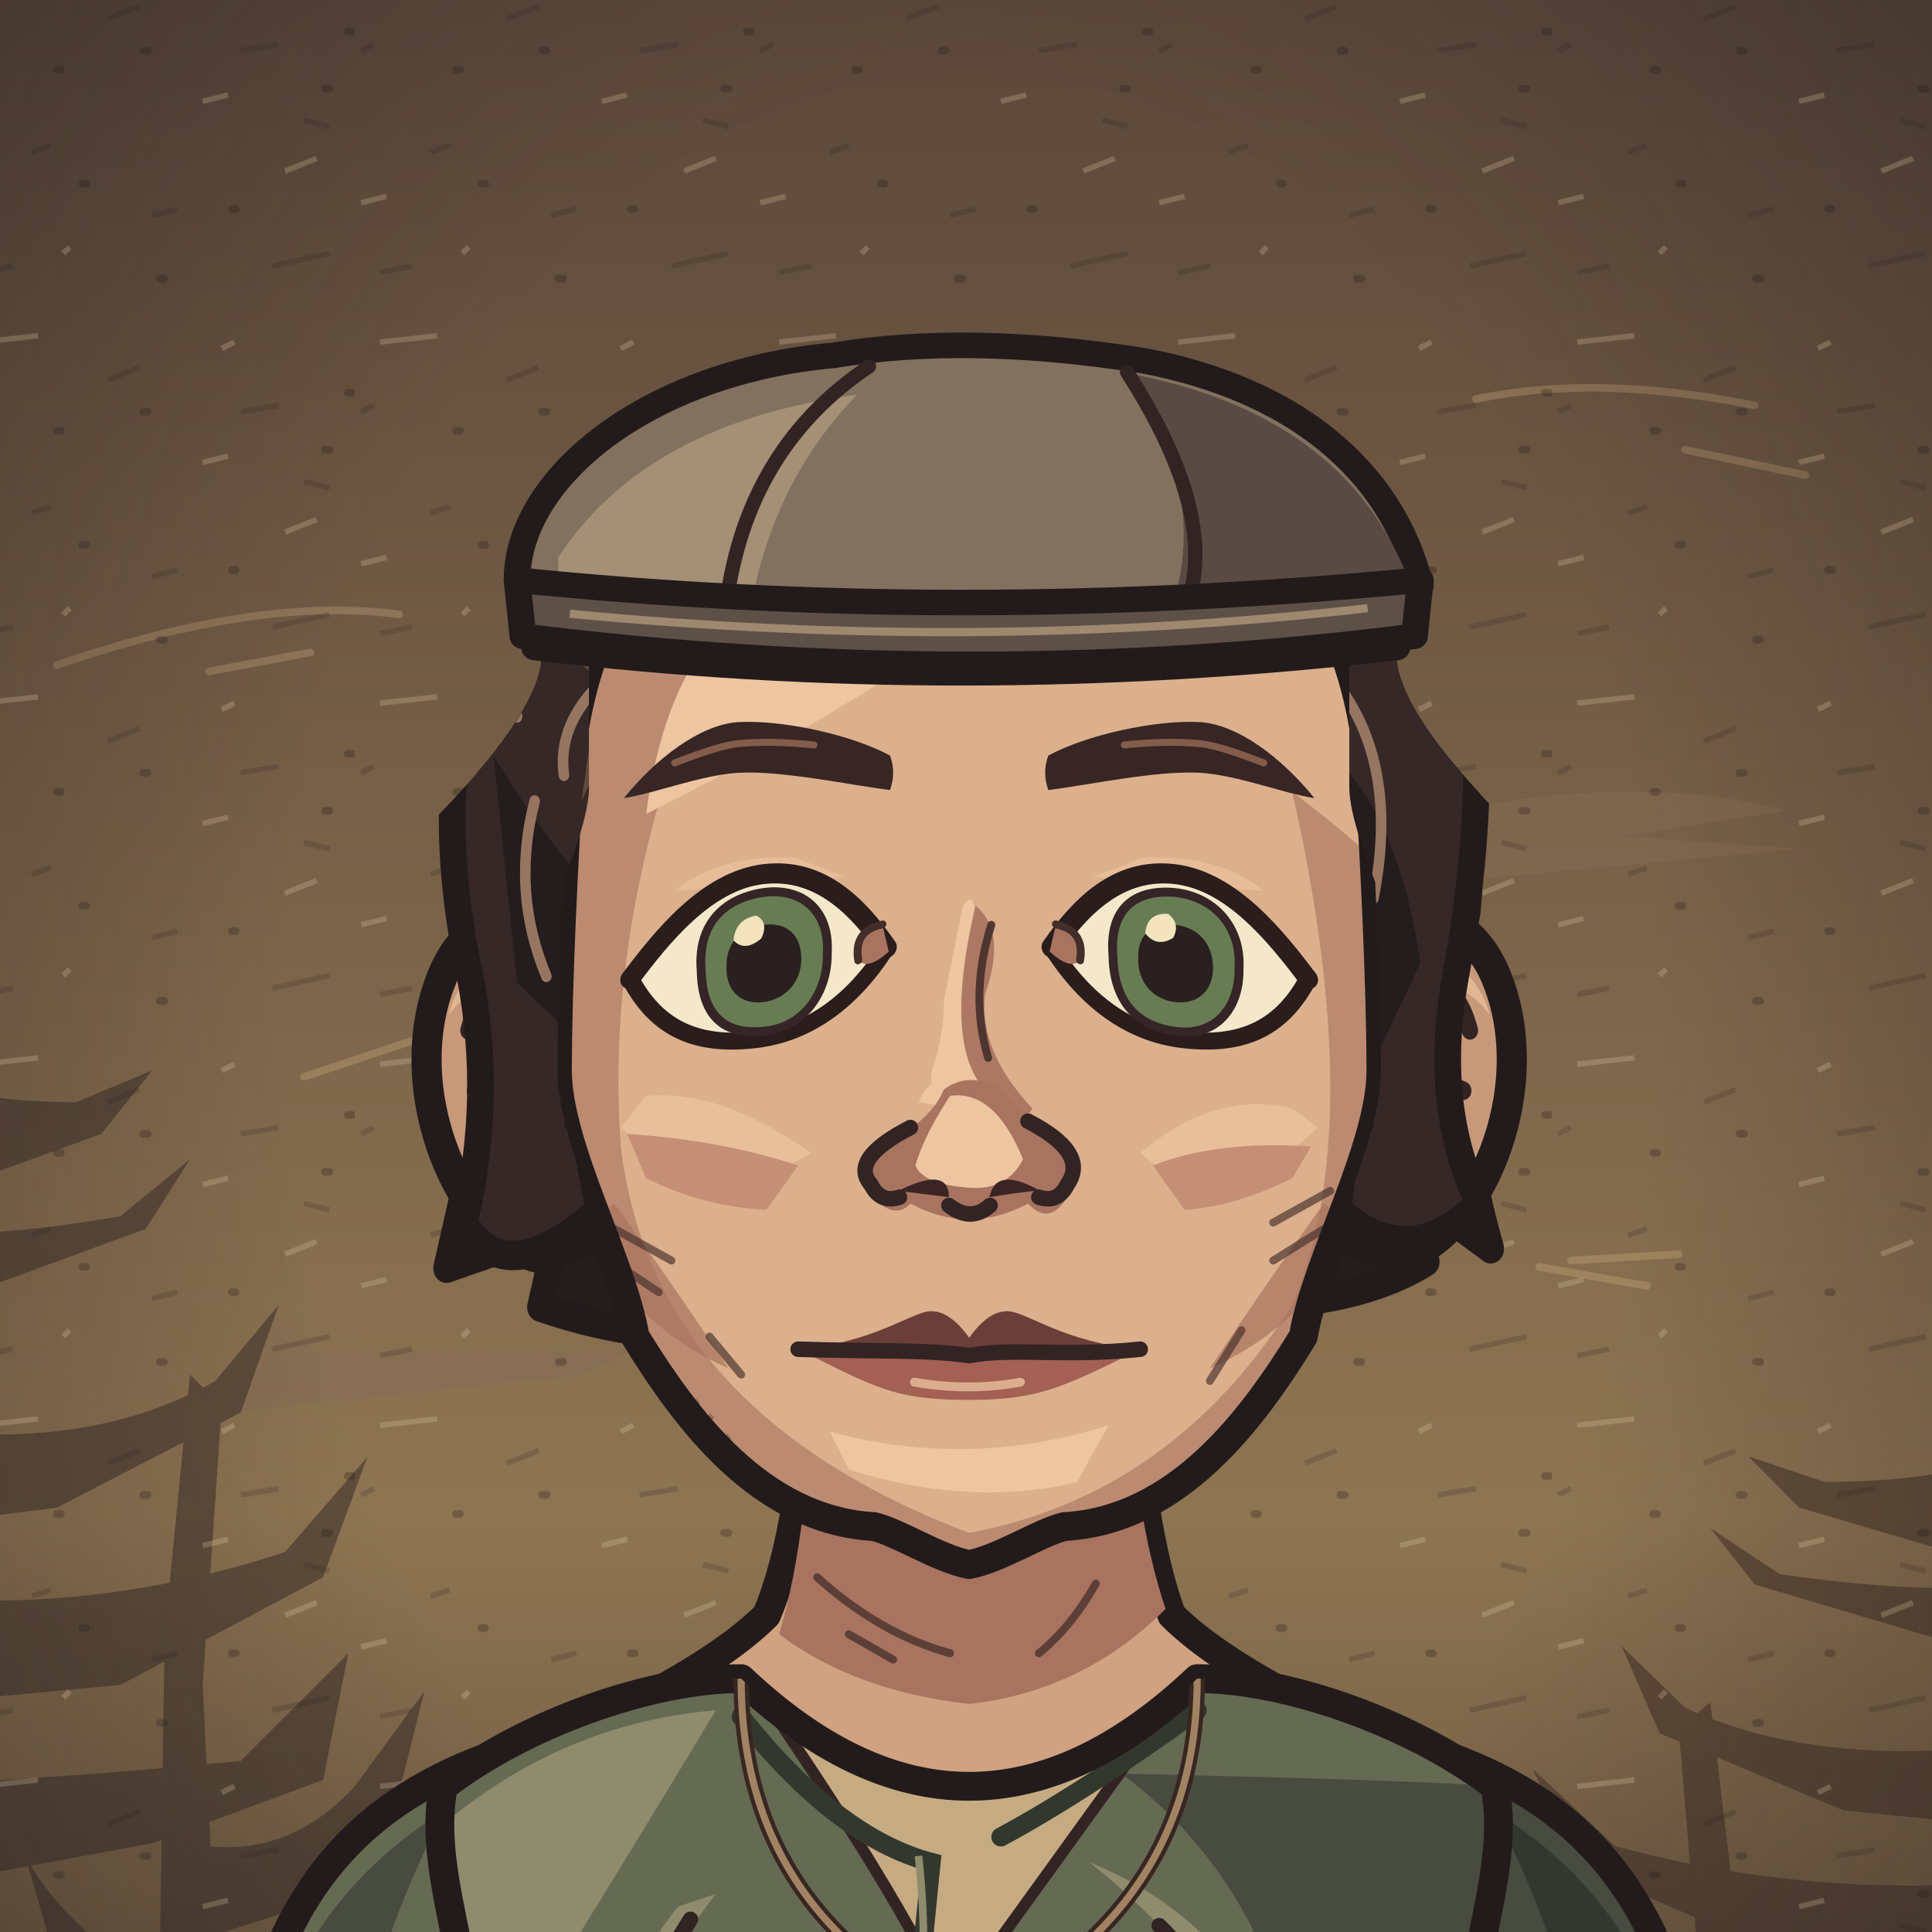
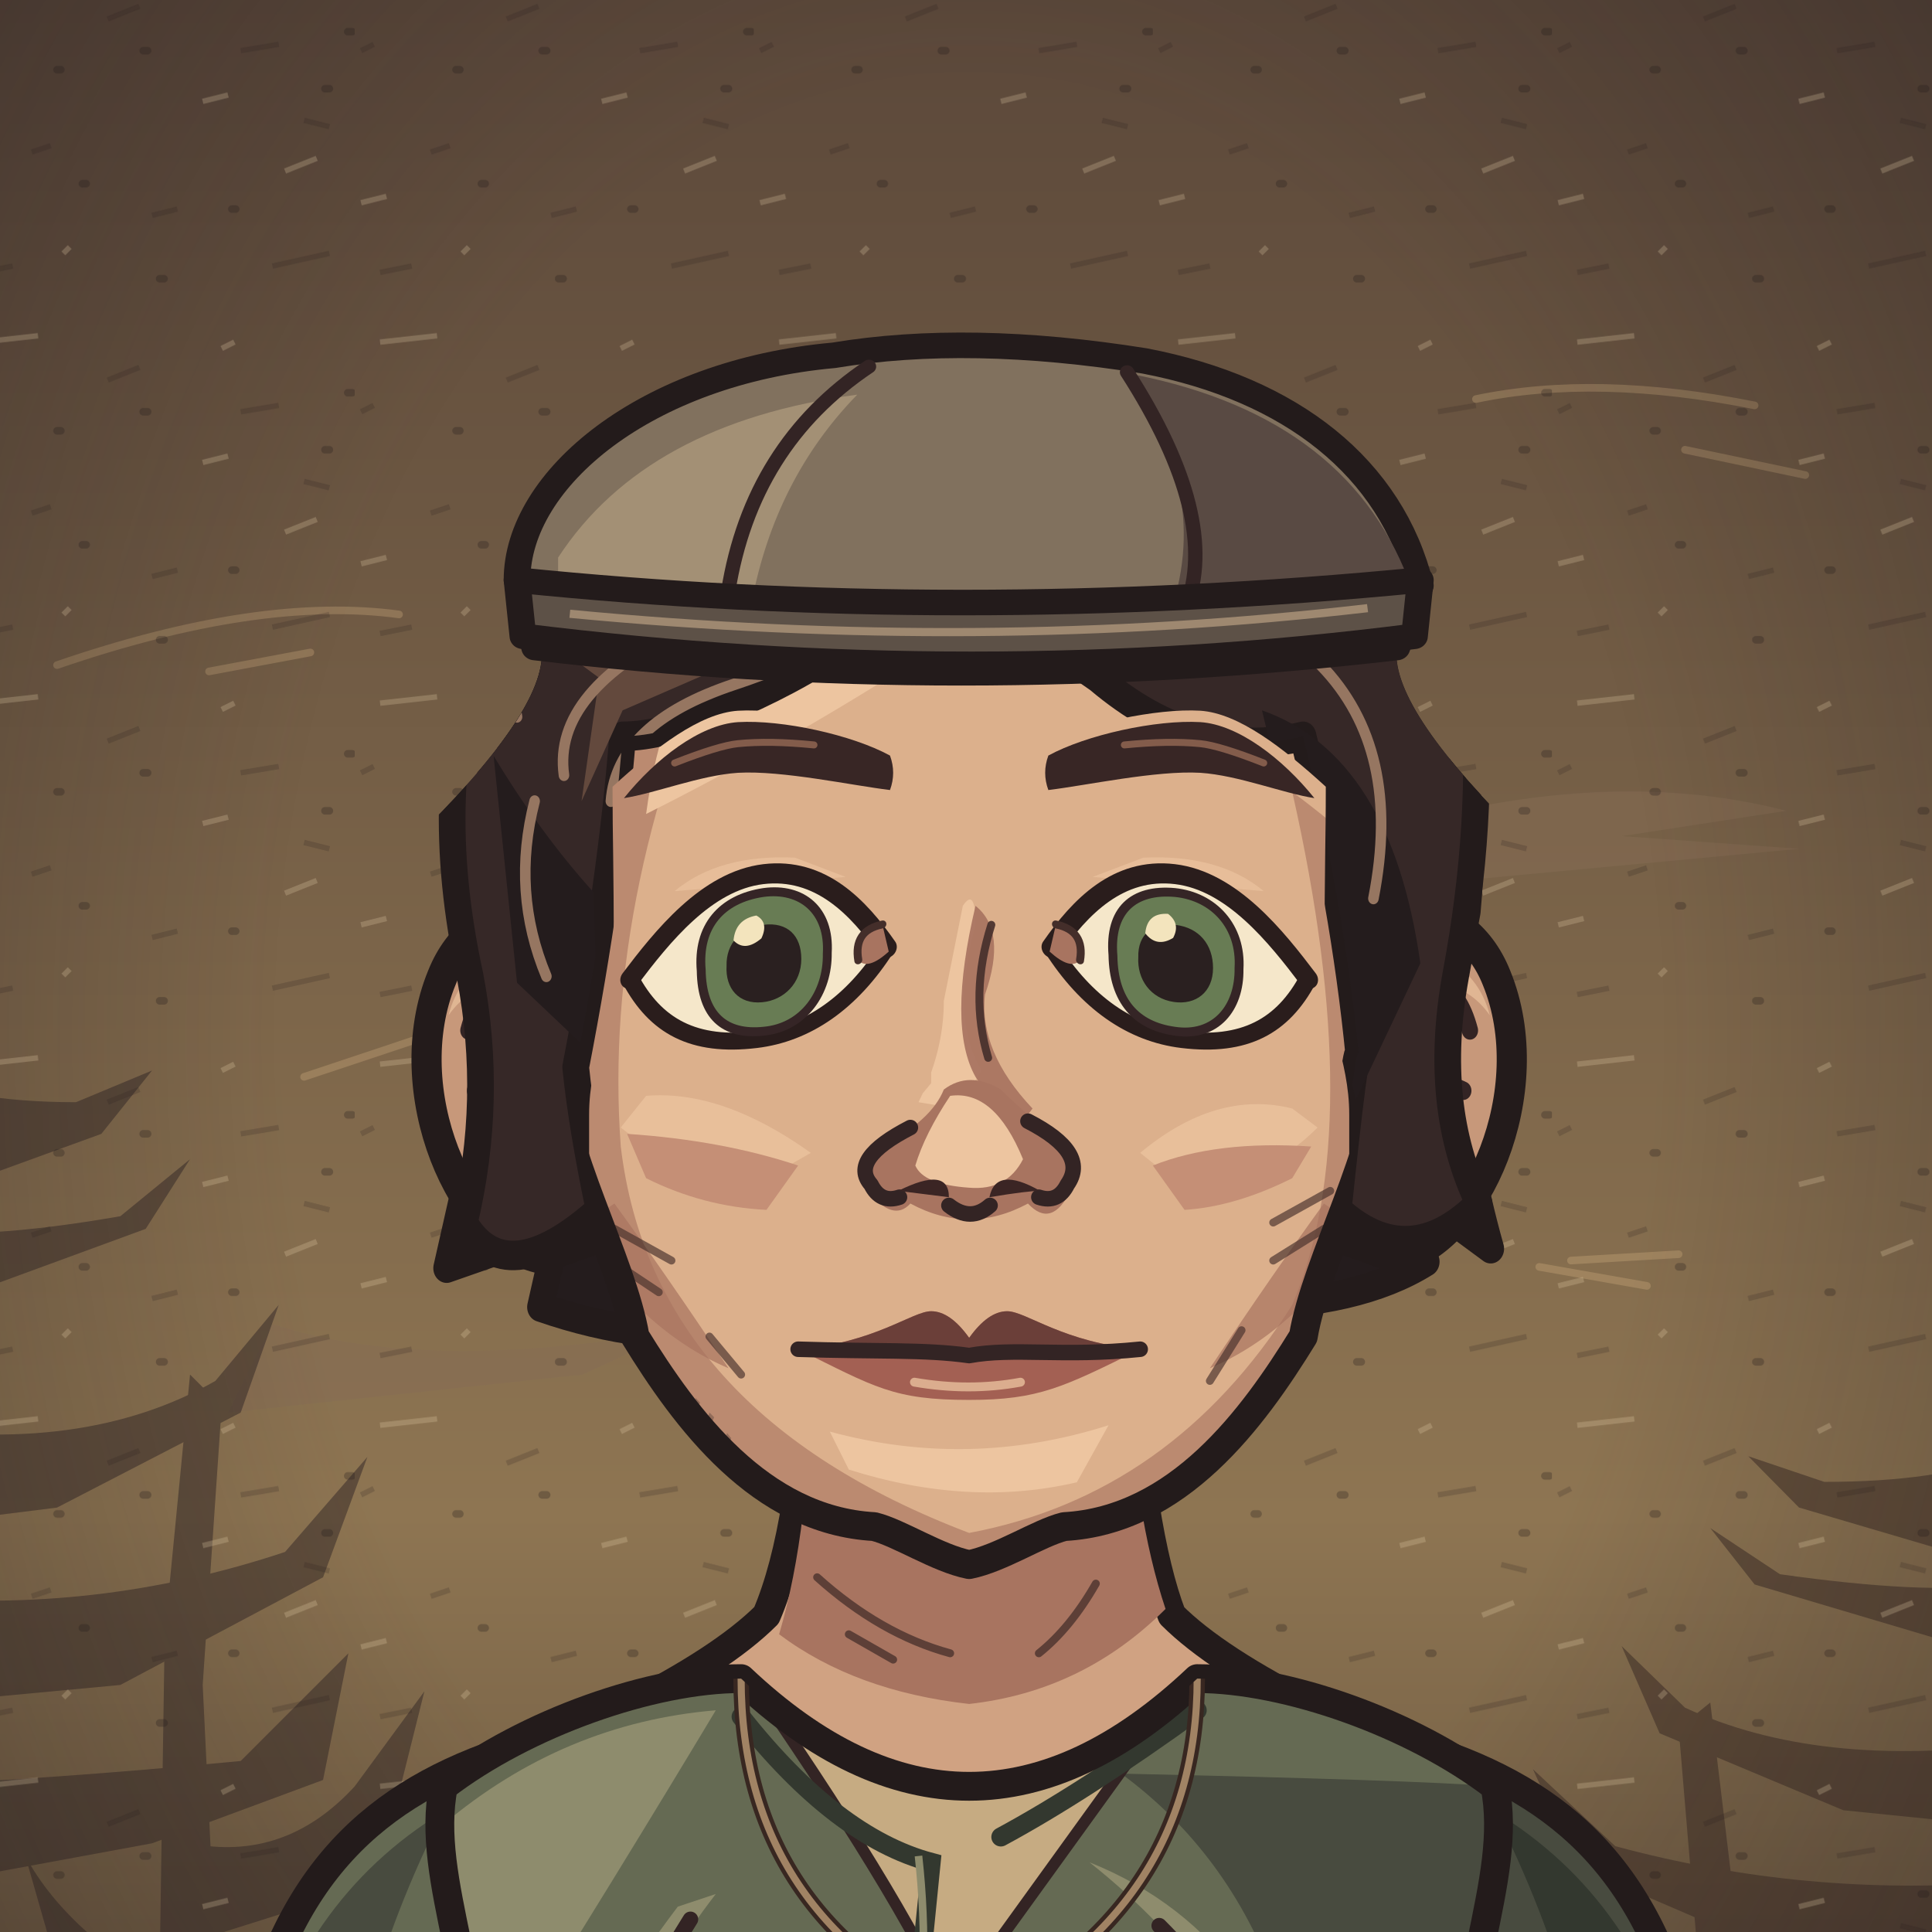
<svg xmlns="http://www.w3.org/2000/svg" xmlns:xlink="http://www.w3.org/1999/xlink" aria-labelledby="title" width="32" height="32" viewBox="7 8 305 305" role="img" data-belt="leather">
  <defs>
    <style>
      .edge {stroke:#231b1b;stroke-width:4.55;stroke-linecap:round;stroke-linejoin:round}
      .seam {fill:none;stroke:#332424;stroke-width:2.45;stroke-linecap:round;stroke-linejoin:round}
      .etch {fill:none;stroke:#442e2a;stroke-width:1.25;stroke-linecap:round}
      .hair-line {fill:none;stroke:#967661;stroke-width:1.45;stroke-linecap:round}
      .white {fill:#f5e7ca;stroke:#2a1d1c;stroke-width:2.65;stroke-linejoin:round}
      .label {fill:#efdfc1;font:600 20px Georgia,serif}
      .muted {fill:#b8aa96;font:13px 'Segoe UI',sans-serif}
      .section {fill:#dcbb8e;font:600 14px 'Segoe UI',sans-serif}
    </style>
    <linearGradient id="umber" x2="0" y2="1" gradientUnits="objectBoundingBox">
      <stop stop-color="#594639" />
      <stop offset=".56" stop-color="#8e7552" />
      <stop offset="1" stop-color="#3c3029" />
    </linearGradient>
    <linearGradient id="ash" x2="0" y2="1" gradientUnits="objectBoundingBox">
      <stop stop-color="#3b423d" />
      <stop offset=".56" stop-color="#7a7d67" />
      <stop offset="1" stop-color="#242b28" />
    </linearGradient>
    <linearGradient id="rose" x2="0" y2="1" gradientUnits="objectBoundingBox">
      <stop stop-color="#51404a" />
      <stop offset=".56" stop-color="#8a6972" />
      <stop offset="1" stop-color="#372c33" />
    </linearGradient>
    <pattern id="paper-grain" width="63" height="57" patternUnits="userSpaceOnUse">
      <path d="M1 16l2-1m21-4 5-2m16 7 6-1M12 32l3-1m16 11 4-1m20-14 4 1M4 51l5-1m41 0 9-2" fill="none" stroke="#231a1b" stroke-width=".85" opacity=".19" />
      <path d="M4 5l9-1m29 2 2-1M1 40l4-1m12 9 1-1m21-23 4-1m9 12 5-2" fill="none" stroke="#f0dbb5" stroke-width=".85" opacity=".23" />
      <path d="M16 19h.6m13-3h.7m28 6h.7m-39 15h.6m23 4h.6m-12 11h.7m29-39h.7" fill="none" stroke="#21191a" stroke-width="1.2" opacity=".28" stroke-linecap="round" />
    </pattern>
    <pattern id="ink-lines" width="7" height="9" patternUnits="userSpaceOnUse" patternTransform="rotate(28)">
      <path d="M1 -2V10m2.8-8 .6 6m1.9-1v5" stroke="#271d1d" stroke-width=".95" fill="none" opacity=".65" />
    </pattern>
    <radialGradient id="vignette" cx=".5" cy=".39" r=".72">
      <stop offset=".47" stop-color="#20191c" stop-opacity="0" />
      <stop offset="1" stop-color="#20191c" stop-opacity=".48" />
    </radialGradient>
    <g id="firs" fill="currentColor">
      <path d="M10 439Q15 379 12 300L9 220 15 146 15 54 19 80 21 147 28 230 25 326 29 439Z" />
      <path d="M17 169Q27 174 45 174L57 169 49 179 27 187 17 185                M18 194Q29 196 52 192L63 183 56 194 26 205 16 207                M15 225Q46 230 67 218L77 206 71 223 42 238 18 241                M17 252Q48 255 78 245L91 230 84 249 52 266 20 269                M14 282Q40 281 71 278L88 261 84 281 57 291 19 298                M19 312Q43 316 69 310L88 299 84 310 58 322 22 325" />
      <path d="M6 312 0 315V284L11 285M0 266 13 270V250L0 249M0 220 15 221 15 206 0 202                M0 180 16 181V167L0 165M0 141 15 150V138L0 133M0 112 17 127V118L0 104" />
      <path d="M64 440Q55 380 58 324L59 258 63 217 68 222 65 266 68 328 76 440Z                M63 291Q78 294 89 282L100 267 96 283 81 301 62 307                M63 323Q80 323 106 304L98 321 68 339                M63 316Q44 306 37 293L41 307 64 329Z" />
    </g>
    <g id="brambles" fill="none" stroke="currentColor" stroke-linecap="round" stroke-linejoin="round">
      <path stroke-width="3.8" d="M9 440Q13 401 21 380T26 333m-8 57Q39 375 43 352m-28 46Q6 377 0 376M41 440Q41 402 63 385m-20 44q26-6 39-30" />
      <path stroke-width="2" d="M23 364l14-13m-12 4-7-15m20 29 17-4m-15-1 1-11m13 49 2-17m2 14 18-5m-34 32q-12-10-17-10" />
    </g>
    <g id="night-scratches" fill="none" stroke="currentColor" stroke-width="1.2" stroke-linecap="round">
      <path d="M16 113q32-11 54-8m-30 9 16-3m184-40q19-4 44 1m-11 7 19 4                M24 335q33-3 68-16m-44 16 26-4m164-9q31 5 60-3m-39 8 38-3                M27 391q22-6 52-5m168 14q28-8 57-8m-40 11 24-4                M55 178l18-6m177 36 17 3m-12-4 17-1" />
    </g>
    <g id="shirt-setting">
      <rect width="320" height="440" fill="url(#umber)" />
      <path d="M50 217q24 8 64 1l-15 7-56 6m176-90q39-13 70-5l-26 4 28 2-64 6" fill="#856c54" opacity=".5" />
      <use xlink:href="#firs" style="color:#342827" opacity=".52" transform="translate(-26 8)" />
      <use xlink:href="#firs" style="color:#413128" opacity=".58" transform="translate(340 101) scale(-1 .81)" />
      <use xlink:href="#night-scratches" style="color:#dfbb87" opacity=".28" />
      <use xlink:href="#brambles" style="color:#291f22" opacity=".71" />
      <rect width="320" height="440" fill="url(#vignette)" />
      <rect width="320" height="440" fill="url(#paper-grain)" />
    </g>
    <g id="armor-setting">
      <rect width="320" height="440" fill="url(#ash)" />
      <path d="M42 173q49-4 68 3l-43 6 25 3-49 4m151 35q47 10 104-6l-26 14-62 8Z" fill="#707764" opacity=".48" />
      <use xlink:href="#firs" style="color:#27312c" opacity=".64" transform="translate(-36 30)" />
      <use xlink:href="#firs" style="color:#303833" opacity=".75" transform="translate(324 45) scale(-.86 1.03)" />
      <use xlink:href="#brambles" style="color:#252a27" opacity=".62" transform="translate(319 10) scale(-1 1)" />
      <use xlink:href="#night-scratches" style="color:#d8d8a9" opacity=".28" transform="translate(-2 21)" />
      <rect width="320" height="440" fill="url(#vignette)" />
      <rect width="320" height="440" fill="url(#paper-grain)" />
    </g>
    <g id="woman-setting">
      <rect width="320" height="440" fill="url(#rose)" />
      <path d="M44 235q40-4 76-1l-20 6-36 2 19 3-44 5m183-50q35 3 60-3l-24 9-31 2" fill="#775d65" opacity=".6" />
      <use xlink:href="#firs" style="color:#3b2b34" opacity=".58" transform="translate(-20 84) scale(.86 .91)" />
      <use xlink:href="#firs" style="color:#3d2e39" opacity=".68" transform="translate(327 54) scale(-.85 .98)" />
      <path d="M300 440q-2-82-6-173l-9-103 7-35 12 42 9 98 7 171Z                M294 195q-10-18-25-24l-15-1 13-4 11 2 18 15                M285 162q-13-22-34-27l-7 4 7-11 17 4 20 17                M303 242q-18-23-36-27l-13 3 15-9 11 2 21 15" fill="#3a2b33" opacity=".64" />
      <use xlink:href="#brambles" style="color:#2d2229" opacity=".8" transform="translate(12 6)" />
      <use xlink:href="#night-scratches" style="color:#e1b8a8" opacity=".28" transform="translate(0 7)" />
      <rect width="320" height="440" fill="url(#vignette)" />
      <rect width="320" height="440" fill="url(#paper-grain)" />
    </g>
    <pattern id="mail-rings" width="14" height="13" patternUnits="userSpaceOnUse" patternTransform="rotate(-7)">
      <path d="M-1 2q3-3 6 0 1 3-2 5Q0 8-1 5M6 2q3-3 6 0 1 3-2 5Q7 8 6 5M3 8q3-3 6 0 1 3-2 5-3 1-4-2M10 8q3-3 6 0" fill="none" stroke="#2d2c28" stroke-width="1.6" stroke-linecap="round" />
      <path d="M-.5 4q1.5-2 3-1m5 1q1.4-2 3-1M4 10q1.5-2 3-1m4 1q1.4-2 3-1" fill="none" stroke="#9a9b87" stroke-width="1.12" opacity=".78" stroke-linecap="round" />
    </pattern>
    <pattern id="armor-plates" width="47" height="24" patternUnits="userSpaceOnUse" patternTransform="translate(4 4) rotate(2)">
      <path d="M1 0l21 .7 1 18-3 3-17-1-1-4Zm24 1 19-1 2 15-3 7-19-2Z" fill="#85867a" stroke="#352e2a" stroke-width="1.75" stroke-linejoin="round" />
      <path d="M2 2l18 .2-.2 4L5 7 4 17Zm24 0 16-1 1 4-14 2-3 10Z" fill="#a9a58d" />
      <path d="M19 4l4 14-3 3-16-1 13-4Zm22 2 4 10-2 5-17-1 13-4Z" fill="#62655f" />
      <path d="M7 7l1-.5m6 12 3-2m16-7 5-1m-7 5 4-2" fill="none" stroke="#d0c0a0" stroke-width=".9" opacity=".76" />
      <path d="M6 12q2-2 2.7 1-1 2.2-2.7.5Zm12 1q1.8-2 2.4.6-1 2.6-2.5.8Zm11 1q1-2.2 2.8-1-.2 2.9-2.8 2.1Zm12-2q2.2-1.4 2.3.8-1 2.3-2.3.5Z" fill="#3c342d" />
    </pattern>
    <clipPath id="portrait-frame">
      <rect width="320" height="440" />
    </clipPath>
    <clipPath id="headgear-hair-back-reveal">
      <path d="M92.368 109.5H227.632Q225.632 118.5 245.632 138.5L320 215V440H0V215L74.368 138.5Q94.368 118.5 92.368 109.5Z" />
    </clipPath>
    <clipPath id="wardrobe-torso-mask">
      <path d="M124 273 C110 273 90 280 77 290 C74 305 84 322 82 346 C80 370 91 386 90 400 C89 415 81 431 76 445 H244 C239 431 231 415 230 400 C229 386 240 370 238 346 C236 322 246 305 243 290 C230 280 210 273 196 273 Q160 307 124 273Z" />
    </clipPath>
    <clipPath id="wardrobe-sleeve-mask">
      <path d="M88 284 C66 291 52 304 46 332 C36 362 35 415 48 445 H87 Q111 406 106 336Z" />
    </clipPath>
    <clipPath id="face-shape-clip">
      <path d="M 160 73 C 191 73 219 90 223 128 C 224 143 225 164 225 177 C 225 189 214.75 207 212.75 219 C 204.75 232 193 248 175 249 C 171 250 165 254 160 255 C 155 254 149 250 145 249 C 127 248 115.25 232 107.25 219 C 105.25 207 95 189 95 177 C 95 164 96 143 97 128 C 101 90 129 73 160 73 Z" />
    </clipPath>
    <clipPath id="face-features-eye-left">
      <path d="M-21 0 C-16 -6 -9 -14 0 -14 C9 -14 15 -7 19.5 0 C14 8 7 12 -1 12 C-11 12 -17 8 -21 0Z" />
    </clipPath>
    <clipPath id="face-features-eye-right">
      <path d="M-21 0 C-16 -6 -9 -14 0 -14 C9 -14 15 -7 19.5 0 C14 8 7 12 -1 12 C-11 12 -17 8 -21 0Z" />
    </clipPath>
    <clipPath id="face-features-nose-bridge">
      <path d="M154 144H167V179L172 185V187H149V185L154 179Z" />
    </clipPath>
    <clipPath id="headgear-hair-front-reveal">
      <path d="M92.368 109.5H227.632Q225.632 118.5 245.632 138.5L320 215V440H0V215L74.368 138.5Q94.368 118.5 92.368 109.5Z" />
    </clipPath>
-     <clipPath id="headgear-hair-face">
-       <path d="M25 0H100V164Q100 178 96 186Q160 177 224 186Q220 178 220 164V0H295V337H25Z" />
-     </clipPath>
    <mask id="hair-face-opening" maskUnits="userSpaceOnUse" x="0" y="0" width="320" height="440">
      <rect fill="white" x="0" y="0" width="320" height="440" />
      <g clip-path="url(#face-shape-clip)">
-         <path d="M220 132C220 117 197 107 160 107S100 117 100 132C100 142 89 158 89 176V300H231V176C231 158 220 142 220 132Z" fill="black" />
+         <path d="M103.7 132.2C110.5 125.98 117.5 120.6 123.5 120.2C130.5 119.8 141.5 122.2 149 125.48Q160 133.48 171 125.48C178.5 122.2 189.5 119.8 196.5 120.2C202.5 120.6 209.5 125.98 216.3 132.2C216.3 141.2 216.1 143 216.1 160C216.1 169 220 175 220 184V300H100V184C100 175 103.9 169 103.9 160C103.9 143 103.7 141.2 103.7 132.2Z" fill="black" />
      </g>
    </mask>
    <clipPath id="hair-crown-clip">
      <path d="M97 198q-16 13-23 2 5-19 1-38-7-29 2-52 9-36 38-49 25-14 48-9 28-6 54 12 28 18 29 53 2 21-3 45-4 20 4 35-12 11-24 1Q226 172 226.5 174Q224 151 217 125Q199 129 182 116Q166 106 155 98Q142 112 118 121Q108 125 101 125Q99 148 93 176Q94 185 97 198Z" />
    </clipPath>
  </defs>
  <g clip-path="url(#portrait-frame)">
    <use xlink:href="#shirt-setting" />
    <g id="hair-back">
      <g clip-path="url(#headgear-hair-back-reveal)">
        <g transform="matrix(0.926 0 0 1.024 11.765 -3.765)">
          <path d="M104 96q-25 16-27 45-7 21 0 42l-6 24 19-6-3 12q35 11 69-6 59 12 82-1l-4-12 15 10q-9-29-4-52 4-39-23-58Z" fill="#241c1d" class="edge" />
        </g>
      </g>
    </g>
    <g data-part="neck">
      <g id="face-shape-neck">
        <path d="M 135 219 Q 134 249 128 263 Q 121 270 105 278 L 122 301 198 301 215 278 Q 199 270 192 263 Q 187 250 185 219 Z" fill="#d0a282" class="edge" />
        <path d="M 135 224 185 224 Q 186 247 191 262 Q 178 275 160 277 Q 142 275 130 266 Q 135 249 135 224 Z" fill="#a87460" />
        <path d="M 136 257 q 10 9 21 12 m -16 -3 7 4 m 32 -12 q -4 7 -9 11" class="etch" opacity=".75" />
      </g>
    </g>
    <g id="wardrobe-outfit-nw_nov_svita" data-outfit="nw_nov_svita">
      <path d="M88 284 C66 291 52 304 46 332 C36 362 35 415 48 445 H87 Q111 406 106 336Z" fill="#656a53" class="edge" />
      <g data-part="sleeve-left" clip-path="url(#wardrobe-sleeve-mask)">
        <path d="M47 337 Q54 308 77 294 Q61 326 62 351 L51 373 Q51 421 62 444 H48 Q33 397 47 337Z" fill="#484b3f" />
        <path d="M46 354 Q57 326 66 315 Q57 342 60 359 L43 383Z" fill="url(#ink-lines)" opacity=".44" />
        <path d="M51 376 q10 -11 20 -14 m-18 27 16 -10 M50 414 q4 11 13 21" class="seam" />
        <path d="M52 354 l9 -17 m-9 24 9 -14 m-6 61 10 13" class="etch" />
        <path d="M36 427 Q61 421 84 430 M36 433 Q63 427 86 436" fill="none" stroke="#33382f" stroke-width="1.5" />
      </g>
      <g transform="translate(320 0) scale(-1 1)">
        <path d="M88 284 C66 291 52 304 46 332 C36 362 35 415 48 445 H87 Q111 406 106 336Z" fill="#484b3f" class="edge" />
        <g data-part="sleeve-right" clip-path="url(#wardrobe-sleeve-mask)">
          <path d="M47 337 Q54 308 77 294 Q61 326 62 351 L51 373 Q51 421 62 444 H48 Q33 397 47 337Z" fill="#33382f" />
          <path d="M46 354 Q57 326 66 315 Q57 342 60 359 L43 383Z" fill="url(#ink-lines)" opacity=".44" />
          <path d="M51 376 q10 -11 20 -14 m-18 27 16 -10 M50 414 q4 11 13 21" class="seam" />
          <path d="M52 354 l9 -17 m-9 24 9 -14 m-6 61 10 13" class="etch" />
          <path d="M36 427 Q61 421 84 430 M36 433 Q63 427 86 436" fill="none" stroke="#33382f" stroke-width="1.5" />
        </g>
      </g>
      <path d="M124 273 C110 273 90 280 77 290 C74 305 84 322 82 346 C80 370 91 386 90 400 C89 415 81 431 76 445 H244 C239 431 231 415 230 400 C229 386 240 370 238 346 C236 322 246 305 243 290 C230 280 210 273 196 273 Q160 307 124 273Z" fill="#656a53" />
      <g data-part="torso" clip-path="url(#wardrobe-torso-mask)">
        <path d="M77 296 Q96 280 120 278 Q105 303 85 335Z" fill="#8e8c6d" />
        <path d="M184 288 Q230 289 243 290 L260 444 H217 Q226 405 214 371 Q218 313 184 288Z" fill="#484b3f" />
        <path d="M78 344 Q88 359 84 381 L69 402 L61 359Z" fill="#484b3f" />
        <path d="M207 371 Q223 390 235 386 L234 416 L220 412Z" fill="url(#ink-lines)" opacity=".42" />
        <path d="M120 307 Q103 329 95 361 Q89 342 114 309Z M179 302 Q209 314 216 353 Q203 321 179 302Z" fill="#8e8c6d" />
        <path d="M133 409 Q124 426 123 444 H113 Q119 423 133 409Z M174 412 Q184 426 192 445 H177Z" fill="#8e8c6d" />
        <path d="M116 311 Q101 335 92 360 M190 312 Q207 329 228 367 M150 338 q-3 22 3 42 m11 -31 6 35 M129 421 l-7 24 m60 -28 8 27" class="seam" />
        <path d="M98 369 l-7 16 m12 -12 -6 12 M225 355 l6 19 m-11 -12 5 15 M143 367 l2 14 m65 44 4 13" class="etch" />
        <path d="M124 271 Q160 295 196 271 L157 325 Q149 307 124 271 Z" fill="#c6ab82" stroke="#332424" stroke-width="1.8" stroke-linejoin="round" />
        <path d="M124 279 Q139 298 154 302 L151 332 Q152 359 158 396 Q161 428 154 448 M196 278 Q178 291 165 298" fill="none" stroke="#33382f" stroke-width="3" stroke-linecap="round" />
        <path d="M152 301 Q154 319 151 336 Q151 355 156 386 Q162 418 152 447" fill="none" stroke="#8e8c6d" stroke-width="1.2" />
        <path d="M148 323 Q119 336 113 369 L104 407 Q123 380 129 355 L148 342 Z" fill="#484b3f" opacity=".63" />
        <path d="M145 318 q7 -6 14 -3 l4 3 -4 2z" fill="#b69a71" stroke="#332424" stroke-width="1.8" />
        <path d="M149 318 q4 -3 9 -2" class="etch" />
        <path d="M144 343 q7 -6 14 -3 l4 3 -4 2z" fill="#b69a71" stroke="#332424" stroke-width="1.8" />
        <path d="M148 343 q4 -3 9 -2" class="etch" />
        <path d="M146 368 q7 -6 14 -3 l4 3 -4 2z" fill="#b69a71" stroke="#332424" stroke-width="1.8" />
        <path d="M150 368 q4 -3 9 -2" class="etch" />
      </g>
      <path d="M124 273 C110 273 90 280 77 290 C74 305 84 322 82 346 C80 370 91 386 90 400 C89 415 81 431 76 445 H244 C239 431 231 415 230 400 C229 386 240 370 238 346 C236 322 246 305 243 290 C230 280 210 273 196 273 Q160 307 124 273Z" fill="none" class="edge" />
      <g clip-path="url(#wardrobe-torso-mask)">
        <g data-part="jewelry" data-style="cross" data-material-slot="jewelry">
          <path d="M124 273Q124 310.8 160 327Q196 309.8 196 273" fill="none" stroke="#382721" stroke-width="2.45" stroke-linecap="round" stroke-linejoin="round" data-material-surface="fixed" />
          <path d="M124 273Q124 310.8 160 327Q196 309.8 196 273" fill="none" stroke="#a18364" stroke-width="1.12" stroke-linecap="round" stroke-linejoin="round" data-material-surface="fixed" />
          <circle cx="160" cy="328" r="2.15" fill="none" stroke="#382721" stroke-width="1.65" data-material-surface="fixed" />
          <path d="M157.2 330q2.8-1 5.6 0v6.5h6.6l-.2 5.2-6.5-.3v10.4l-5.4.2.2-10.5h-6.4v-5.2h6.2Z" fill="#ab9167" stroke="#382721" stroke-width="1.45" stroke-linecap="round" stroke-linejoin="round" data-material-surface="base" />
          <path d="M159.2 332v17m-6.3-10.3h13.9" fill="none" stroke="#e1cba1" stroke-width="0.95" stroke-linecap="round" stroke-linejoin="round" data-material-surface="light" />
          <path d="M161.3 341.5v7.6" fill="none" stroke="#80664a" stroke-width="0.8" stroke-linecap="round" stroke-linejoin="round" data-material-surface="shade" />
        </g>
      </g>
    </g>
    <g data-part="waist-accessories">
      <g data-part="belt" data-style="leather" clip-path="url(#wardrobe-torso-mask)" data-material-slot="belt">
        <path d="M82 398Q160 412 238 398" fill="none" stroke="#382721" stroke-width="13.1" stroke-linecap="round" stroke-linejoin="round" data-material-surface="fixed" />
        <path d="M82 398Q160 412 238 398" fill="none" stroke="#79523b" stroke-width="10.1" stroke-linecap="round" stroke-linejoin="round" data-material-surface="base" />
        <path d="M84 395.2Q160 409.2 236 395.2" fill="none" stroke="#a37955" stroke-width="1.65" stroke-linecap="round" stroke-linejoin="round" data-material-surface="light" />
        <path d="M83 401.3Q160 415.3 237 401.3" fill="none" stroke="#5e3c2e" stroke-width="1.15" stroke-linecap="round" stroke-linejoin="round" data-material-surface="shade" />
        <path d="M160 400Q174 400 183 399l5 4-5 5-23 2Z" fill="#966746" stroke="#382721" stroke-width="1.25" stroke-linecap="round" stroke-linejoin="round" data-material-surface="base" />
        <path d="M167 402l15-1" fill="none" stroke="#ba8c61" stroke-width="1.05" stroke-linecap="round" stroke-linejoin="round" data-material-surface="light" />
        <ellipse cx="170" cy="405" rx="0.85" ry="1.05" fill="#382721" data-material-surface="fixed" />
        <ellipse cx="175" cy="404.8" rx="0.85" ry="1.05" fill="#382721" data-material-surface="fixed" />
        <ellipse cx="180" cy="404.5" rx="0.85" ry="1.05" fill="#382721" data-material-surface="fixed" />
        <g transform="translate(156 405) scale(1)">
          <path d="M-7 -5Q-1 -6 4 -5Q9 -2 7 3Q4 7 -7 6Z" fill="#795637" stroke="#382721" stroke-width="1.65" stroke-linecap="round" stroke-linejoin="round" data-material-surface="fixed" />
          <path d="M-6 -4Q0 -5 4 -4Q8 -1 6 3Q3 5 -6 5Z" fill="none" stroke="#ac8655" stroke-width="2.2" stroke-linecap="round" stroke-linejoin="round" data-material-surface="fixed" />
          <path d="M-4 -5Q2 -5 5 -3M5 4l-4 1" fill="none" stroke="#ddbd80" stroke-width="0.85" stroke-linecap="round" stroke-linejoin="round" data-material-surface="fixed" />
          <path d="M-8 0q7 -1 13 1" fill="none" stroke="#382721" stroke-width="2.55" stroke-linecap="round" stroke-linejoin="round" data-material-surface="fixed" />
          <path d="M-8 -.35q7 -.8 13 1" fill="none" stroke="#c9a76d" stroke-width="1.15" stroke-linecap="round" stroke-linejoin="round" data-material-surface="fixed" />
        </g>
      </g>
      <g data-part="belt-pouch" data-style="novgorod_flap" data-material-slot="belt_pouch" transform="translate(130.6 404)">
        <path d="M-11 0h6v23h-6ZM6 0h6v23H6Z" fill="#76513c" stroke="#382721" stroke-width="1.3" stroke-linecap="round" stroke-linejoin="round" data-material-surface="base" />
        <path d="M-9 2v16M8 2v16" fill="none" stroke="#a67951" stroke-width="0.8" stroke-linecap="round" stroke-linejoin="round" data-material-surface="light" />
        <path d="M-21 20q21-5 42 1l1 25q-1 6-11 7l-24-.5q-9-1-9-7Z" fill="#6b4938" stroke="#382721" stroke-width="1.75" stroke-linecap="round" stroke-linejoin="round" data-material-surface="shade" />
        <path d="M-20 39v6q1 5 8 5.5l23 .5q7-1 8-5l-.3-8" fill="none" stroke="#ae8261" stroke-width="1" stroke-linecap="round" stroke-linejoin="round" data-material-surface="light" />
        <path d="M-16 40q15 6 33-1l-1 4q-19 5-32 0Z" fill="#52362c" data-material-surface="shade" />
        <path d="M-21 20q21-5 42 1l.5 12q-.5 6-9 8-17 4-30-2-4-2-4-5Z" fill="#9b6a47" stroke="#382721" stroke-width="1.75" stroke-linecap="round" stroke-linejoin="round" data-material-surface="base" />
        <path d="M-19 22q19-4 38 1l.5 10q-.5 4-7 6-16 4-29-2-3-1-3-4Z" fill="none" stroke="#c3986b" stroke-width="0.9" stroke-linecap="round" stroke-linejoin="round" data-material-surface="light" />
        <path d="M0 36q-3-6-.5-13 3 0 4 3-4 5-3 8m0 3q-7-9-14-5 0 4 9 5m4-1q6-8 14-5-.4 4-9 6m-5-4q-7-4-8-8 5-2 8 4m3 4q6-4 7-8-5-1-7 4" fill="none" stroke="#694731" stroke-width="1.45" stroke-linecap="round" stroke-linejoin="round" data-material-surface="shade" />
        <path d="M-11 33q3 .1 6 2m10-.4 5-2m-14-5 2 2m7-1 2-2m-7 0-.4 3" fill="none" stroke="#d1a677" stroke-width="0.8" stroke-linecap="round" stroke-linejoin="round" data-material-surface="light" />
        <path d="M-3 37q3-2 6 0l.7 9-4 3-3.8-3Z" fill="#77513a" stroke="#382721" stroke-width="1.25" stroke-linecap="round" stroke-linejoin="round" data-material-surface="base" />
        <circle cx="0" cy="44" r="2" fill="#ac8655" stroke="#382721" stroke-width="0.85" data-material-surface="fixed" />
        <path d="M-1 43l1.2-.5" fill="none" stroke="#ddbd80" stroke-width="0.65" stroke-linecap="round" stroke-linejoin="round" data-material-surface="fixed" />
      </g>
    </g>
    <g id="face-shape">
      <g id="face-shape-ears">
        <g transform="translate(105 179) scale(-1.046 1.19)">
          <path d="M -4 -15 C 7 -26 22 -25 27 -14 C 34 1 24 21 12 23 L -4 18 Z" fill="#c7987a" class="edge" />
          <path d="M 7 -15 C 16 -20 24 -16 26 -9 C 22 -14 16 -14 13 -11 L 10 -1 Z" fill="#edc5a0" opacity=".66" />
          <path d="M 23 -7 Q 20 -17 10 -11 L 7 2 M 22 1 Q 15 -2 11 6" class="seam" />
        </g>
        <g transform="translate(215 179) scale(1.046 1.19)">
          <path d="M -4 -15 C 7 -26 22 -25 27 -14 C 34 1 24 21 12 23 L -4 18 Z" fill="#c7987a" class="edge" />
          <path d="M 7 -15 C 16 -20 24 -16 26 -9 C 22 -14 16 -14 13 -11 L 10 -1 Z" fill="#edc5a0" opacity=".66" />
          <path d="M 23 -7 Q 20 -17 10 -11 L 7 2 M 22 1 Q 15 -2 11 6" class="seam" />
        </g>
      </g>
      <path d="M 160 73 C 191 73 219 90 223 128 C 224 143 225 164 225 177 C 225 189 214.75 207 212.75 219 C 204.75 232 193 248 175 249 C 171 250 165 254 160 255 C 155 254 149 250 145 249 C 127 248 115.25 232 107.25 219 C 105.25 207 95 189 95 177 C 95 164 96 143 97 128 C 101 90 129 73 160 73 Z" fill="#dcb08c" />
      <g clip-path="url(#face-shape-clip)">
        <path d="M 70 141 Q 104 91 123 103 Q 102 148 105 189 Q 110 231 160 250 Q 192 244 211 214 Q 223 186 211 133 Q 235 151 250 174 L 250 265 70 265 Z" fill="#bb8a70" />
        <path d="M 109 136.5 Q 114 99 142 98 Q 173 89 195 107 Q 174 98 152 112 Q 130 126 109 136.5 Z" fill="#edc5a0" />
        <g transform="translate(160 0) scale(-1 1)">
          <path d="M 25 190 Q 39 180 51 181 L 55 186 Q 45 194 32 194 Z" fill="#edc5a0" opacity=".72" />
          <path d="M 27 192 Q 39 188 54 187 L 51 194 Q 42 198.5 32 199 Z" fill="#c58f76" />
          <path d="M 56 198 Q 48 209 38 224 Q 52 218 62 202 Z" fill="#a87460" opacity=".73" />
        </g>
        <g transform="translate(160 0) scale(1 1)">
          <path d="M 27 190 Q 39 180 51 183 L 55 186 Q 45 196 32 194 Z" fill="#edc5a0" opacity=".72" />
          <path d="M 29 192 Q 39 188 54 189 L 51 194 Q 42 198.5 34 199 Z" fill="#c58f76" />
          <path d="M 56 198 Q 48 209 38 224 Q 52 218 62 202 Z" fill="#a87460" opacity=".73" />
        </g>
        <path d="M 92 183 Q 99 211 120 232 L 132 247 119 248 Q 98 234 85 212 Z M 229 184 Q 224 217 203 241 L 193 250 209 247 Q 230 233 240 211 Z" fill="url(#ink-lines)" opacity=".42" />
        <path d="M 138 234 Q 160 240 182 233 L 177 242 Q 160 246 141 240 Z" fill="#edc5a0" />
        <path d="M 104 202 l 9 5 m -8 1 6 4 m 97 -11 9 -5 m -9 11 8 -5 m -97 17 5 6 m 74 1 5 -8" class="etch" opacity=".65" />
      </g>
      <path d="M 160 73 C 191 73 219 90 223 128 C 224 143 225 164 225 177 C 225 189 214.75 207 212.75 219 C 204.75 232 193 248 175 249 C 171 250 165 254 160 255 C 155 254 149 250 145 249 C 127 248 115.25 232 107.25 219 C 105.25 207 95 189 95 177 C 95 164 96 143 97 128 C 101 90 129 73 160 73 Z" fill="none" class="edge" />
    </g>
    <g clip-path="url(#face-shape-clip)">
      <g data-part="eyes">
        <g transform="matrix(1 -0.12 0 1 127.5 160)">
          <path d="M-14 -13 Q-7 -18 5 -16 L13 -12" fill="#edc5a0" opacity=".65" />
          <path d="M-21 0 C-16 -6 -9 -14 0 -14 C9 -14 15 -7 19.5 0 C14 8 7 12 -1 12 C-11 12 -17 8 -21 0Z" class="white" />
          <g clip-path="url(#face-features-eye-left)">
            <g transform="translate(0 0) scale(1 1)">
              <path d="M-9.8 0 C-10.4 -7 -6.6 -10.9 0 -11.1 C6.1 -11.2 10.5 -7 10.1 -.3 C10.2 5.9 6.4 11 0 10.8 C-6.1 10.7 -9.7 7.2 -9.8 0Z" fill="#687c54" stroke="#352526" stroke-width="1.4" />
              <path d="M-5.8 -.2C-5.9-3.8-3.5-6 .1-6 3.8-6 6-3.6 6 .1 6 3.9 3.3 6.3-.2 6.2-3.9 6.1-6 3.3-5.8-.2Z" fill="#2a2020" />
              <path d="M-4.7-4.1Q-4.4-7.4-1.1-7.6 .9-6.3-.3-3.9-2.9-2-4.7-4.1Z" fill="#f3e4bd" />
            </g>
          </g>
          <path d="M-21 0 C-16 -6 -9 -14 0 -14 C9 -14 15 -7 19.5 0" fill="none" stroke="#2a1d1c" stroke-width="3.15" stroke-linecap="round" />
          <path d="M18.8 -3.8 Q14.2 -3.4 15 1.4 Q16.5 3.2 19.8 .6Z" fill="#a87460" />
          <path d="M18.8 -3.8 Q14.2 -3.4 15 1.4" class="etch" />
        </g>
        <g transform="matrix(-1 -0.12 0 1 192.5 160)">
          <path d="M-14 -13 Q-7 -18 5 -16 L13 -12" fill="#edc5a0" opacity=".65" />
          <path d="M-21 0 C-16 -6 -9 -14 0 -14 C9 -14 15 -7 19.5 0 C14 8 7 12 -1 12 C-11 12 -17 8 -21 0Z" class="white" />
          <g clip-path="url(#face-features-eye-right)">
            <g transform="translate(0 0) scale(-1 1)">
              <path d="M-9.8 0 C-10.4 -7 -6.6 -10.9 0 -11.1 C6.1 -11.2 10.5 -7 10.1 -.3 C10.2 5.9 6.4 11 0 10.8 C-6.1 10.7 -9.7 7.2 -9.8 0Z" fill="#687c54" stroke="#352526" stroke-width="1.4" />
              <path d="M-5.8 -.2C-5.9-3.8-3.5-6 .1-6 3.8-6 6-3.6 6 .1 6 3.9 3.3 6.3-.2 6.2-3.9 6.1-6 3.3-5.8-.2Z" fill="#2a2020" />
              <path d="M-4.7-4.1Q-4.4-7.4-1.1-7.6 .9-6.3-.3-3.9-2.9-2-4.7-4.1Z" fill="#f3e4bd" />
            </g>
          </g>
          <path d="M-21 0 C-16 -6 -9 -14 0 -14 C9 -14 15 -7 19.5 0" fill="none" stroke="#2a1d1c" stroke-width="3.15" stroke-linecap="round" />
          <path d="M18.8 -3.8 Q14.2 -3.4 15 1.4 Q16.5 3.2 19.8 .6Z" fill="#a87460" />
          <path d="M18.8 -3.8 Q14.2 -3.4 15 1.4" class="etch" />
        </g>
      </g>
      <g data-part="brows">
        <g transform="matrix(1 0 0 1 127.5 131)">
          <path d="M-22 3 C-17 -3.22 -10 -8.6 -4 -9 C3 -9.4 14 -7 20 -3.72 Q21 -1 20 1.72 C14 1 3 -1.4 -4 -1 C-10 -0.6 -17 2.22 -22 3Z" fill="#382625" />
          <path d="M-14 -2.55 Q-7 -5.3 -4 -5.6 Q1 -6.1 8 -5.4" fill="none" stroke="#835c4b" stroke-width="1.1" stroke-linecap="round" />
        </g>
        <g transform="matrix(-1 0 0 1 192.5 131)">
          <path d="M-22 3 C-17 -3.22 -10 -8.6 -4 -9 C3 -9.4 14 -7 20 -3.72 Q21 -1 20 1.72 C14 1 3 -1.4 -4 -1 C-10 -0.6 -17 2.22 -22 3Z" fill="#382625" />
          <path d="M-14 -2.55 Q-7 -5.3 -4 -5.6 Q1 -6.1 8 -5.4" fill="none" stroke="#835c4b" stroke-width="1.1" stroke-linecap="round" />
        </g>
      </g>
      <g data-part="nose">
        <g clip-path="url(#face-features-nose-bridge)">
          <path d="M159 151 Q161 148 161 154 Q157 169 162 177 L158 183 152 182 Q156 174 156 166Z" fill="#edc5a0" />
          <path d="M161 151 Q166 155 162.5 165 Q161.5 174 170 183 L167 187 161 178 Q156.5 170 161 151Z" fill="#a87460" opacity=".93" />
          <path d="M163.5 154 Q160 165 163 175" class="etch" opacity=".9" />
        </g>
        <path d="M156 180 Q160 177 165 180 C167 182 169.28 184 174 188 Q178 192 176 196 Q173 202 169.28 198 Q160 203 150.72 198 Q148 201 144 196 Q142 192 146 189 Q154 185 156 180Z" fill="#a87460" />
        <path d="M157 181 Q164 180 168.5 191 Q165.95 196 160 195.5 Q152.775 195 151.5 192 Q153 187 157 181Z" fill="#edc5a0" />
        <path d="M150.72 186 Q141 191 144.5 195 Q146 198 149 197 M169.28 185 Q179 190 175.5 195 Q174 198 171 197" class="seam" />
        <path d="M148.8 196 q8 -4 8 1 q-8 -1 -8 -1Z M163.2 197 q1 -5 8 -1 q-2 0 -8 1Z" fill="#3b2524" />
        <path d="M156.8 198.3 Q160.25 201 163.3 198.3" class="seam" />
      </g>
      <g data-part="mouth">
        <path d="M133 221 C145.15 220 151 215 154 215 Q157 215 160 219.2 Q163 215 166 215 C169 215 174.85 220 187 221 C174.85 227 171 229 160 229 C148 229 145.15 227 133 221Z" fill="#a36053" />
        <path d="M133 221 C145.15 220 151 215 154 215 Q157 215 160 219.2 Q163 215 166 215 C169 215 174.85 220 187 221 C174.85 222.25 167 220.7 160 222 C153 221 145.15 221.4 133 221Z" fill="#56322f" opacity=".72" />
        <path d="M133 221 C145.15 221.4 153 221 160 222 C167 220.7 174.85 222.25 187 221" class="seam" />
        <path d="M151.36 226.2 Q160 227.7 168.1 226.2" fill="none" stroke="#edc5a0" stroke-width="1.4" stroke-linecap="round" opacity=".76" />
      </g>
    </g>
    <g id="hair-front">
      <g clip-path="url(#headgear-hair-front-reveal)">
-         <g clip-path="url(#headgear-hair-face)">
-           <g mask="url(#hair-face-opening)">
-             <g transform="matrix(0.926 0 0 1.024 11.765 -3.765)">
-               <path d="M97 198q-16 13-23 2 5-19 1-38-7-29 2-52 9-36 38-49 25-14 48-9 28-6 54 12 28 18 29 53 2 21-3 45-4 20 4 35-12 11-24 1Q226 172 226.5 174Q224 151 217 125Q199 129 182 116Q166 106 155 98Q142 112 118 121Q108 125 101 125Q99 148 93 176Q94 185 97 198Z" fill="#362827" class="edge" />
-               <g clip-path="url(#hair-crown-clip)">
-                 <path d="M91 112q6-26 41-35 19-3 37-2 15-4 25-16-6 21-26 26-13 15-39 25l-28 11-7 14 3-19Zm76-20q22-1 37-12-3 9-9 12 13 4 21 14-25-5-38-11Z" fill="#63493d" />
-                 <path d="M79 128q8 12 17 21l1 26-14-12Zm123-38 26-13 13 25Z M210 121q22 7 27 39l-11 21Z" fill="#241c1d" />
-                 <path d="M83 122q-3-14 18-24t25-16q10-10 31-9t40-12M91 131q-2-13 21-23 17-7 26-18 10-10 29-6t41-9M99 135q1-12 21-18t27-14q12-10 32-10 17-1 38-11M184 106q22-5 36 8t9 36M86 135q-4 14 2 27" fill="none" stroke="#967661" stroke-width="1.8" stroke-linecap="round" stroke-linejoin="round" />
-               </g>
+         <g mask="url(#hair-face-opening)">
+           <g transform="matrix(0.926 0 0 1.024 11.765 -3.765)">
+             <path d="M97 198q-16 13-23 2 5-19 1-38-7-29 2-52 9-36 38-49 25-14 48-9 28-6 54 12 28 18 29 53 2 21-3 45-4 20 4 35-12 11-24 1Q226 172 226.5 174Q224 151 217 125Q199 129 182 116Q166 106 155 98Q142 112 118 121Q108 125 101 125Q99 148 93 176Q94 185 97 198Z" fill="#362827" class="edge" />
+             <g clip-path="url(#hair-crown-clip)">
+               <path d="M91 112q6-26 41-35 19-3 37-2 15-4 25-16-6 21-26 26-13 15-39 25l-28 11-7 14 3-19Zm76-20q22-1 37-12-3 9-9 12 13 4 21 14-25-5-38-11Z" fill="#63493d" />
+               <path d="M79 128q8 12 17 21l1 26-14-12Zm123-38 26-13 13 25Z M210 121q22 7 27 39l-11 21Z" fill="#241c1d" />
+               <path d="M83 122q-3-14 18-24t25-16q10-10 31-9t40-12M91 131q-2-13 21-23 17-7 26-18 10-10 29-6t41-9M99 135q1-12 21-18t27-14q12-10 32-10 17-1 38-11M184 106q22-5 36 8t9 36M86 135q-4 14 2 27" fill="none" stroke="#967661" stroke-width="1.8" stroke-linecap="round" stroke-linejoin="round" />
            </g>
          </g>
        </g>
      </g>
    </g>
    <g id="headgear-nw_nov_round_cap">
      <g transform="matrix(0.926 0 0 0.887 11.765 6.438)">
        <path d="M83 105C83 87 105 68 137 65Q160 61 190 66C215 71 232 85 237 106L233 117 Q158 126 86 117Z" fill="#81715e" class="edge" />
        <path d="M90 101Q105 77 141 72 Q127 87 123 109L90 112Z" fill="#a39075" />
        <path d="M186 68 Q224 75 235 105L221 114 194 112Q202 89 186 68Z" fill="#594a43" />
        <path d="M119 107Q123 81 143 67M197 110Q203 94 187 68" class="seam" />
        <path d="M83 105Q158 113 237 105L236 115Q161 125 84 115Z" fill="#5d5147" class="edge" />
        <path d="M92 111Q162 118 228 110" fill="none" stroke="#9e8870" stroke-width="1.45" />
      </g>
    </g>
  </g>
</svg>
